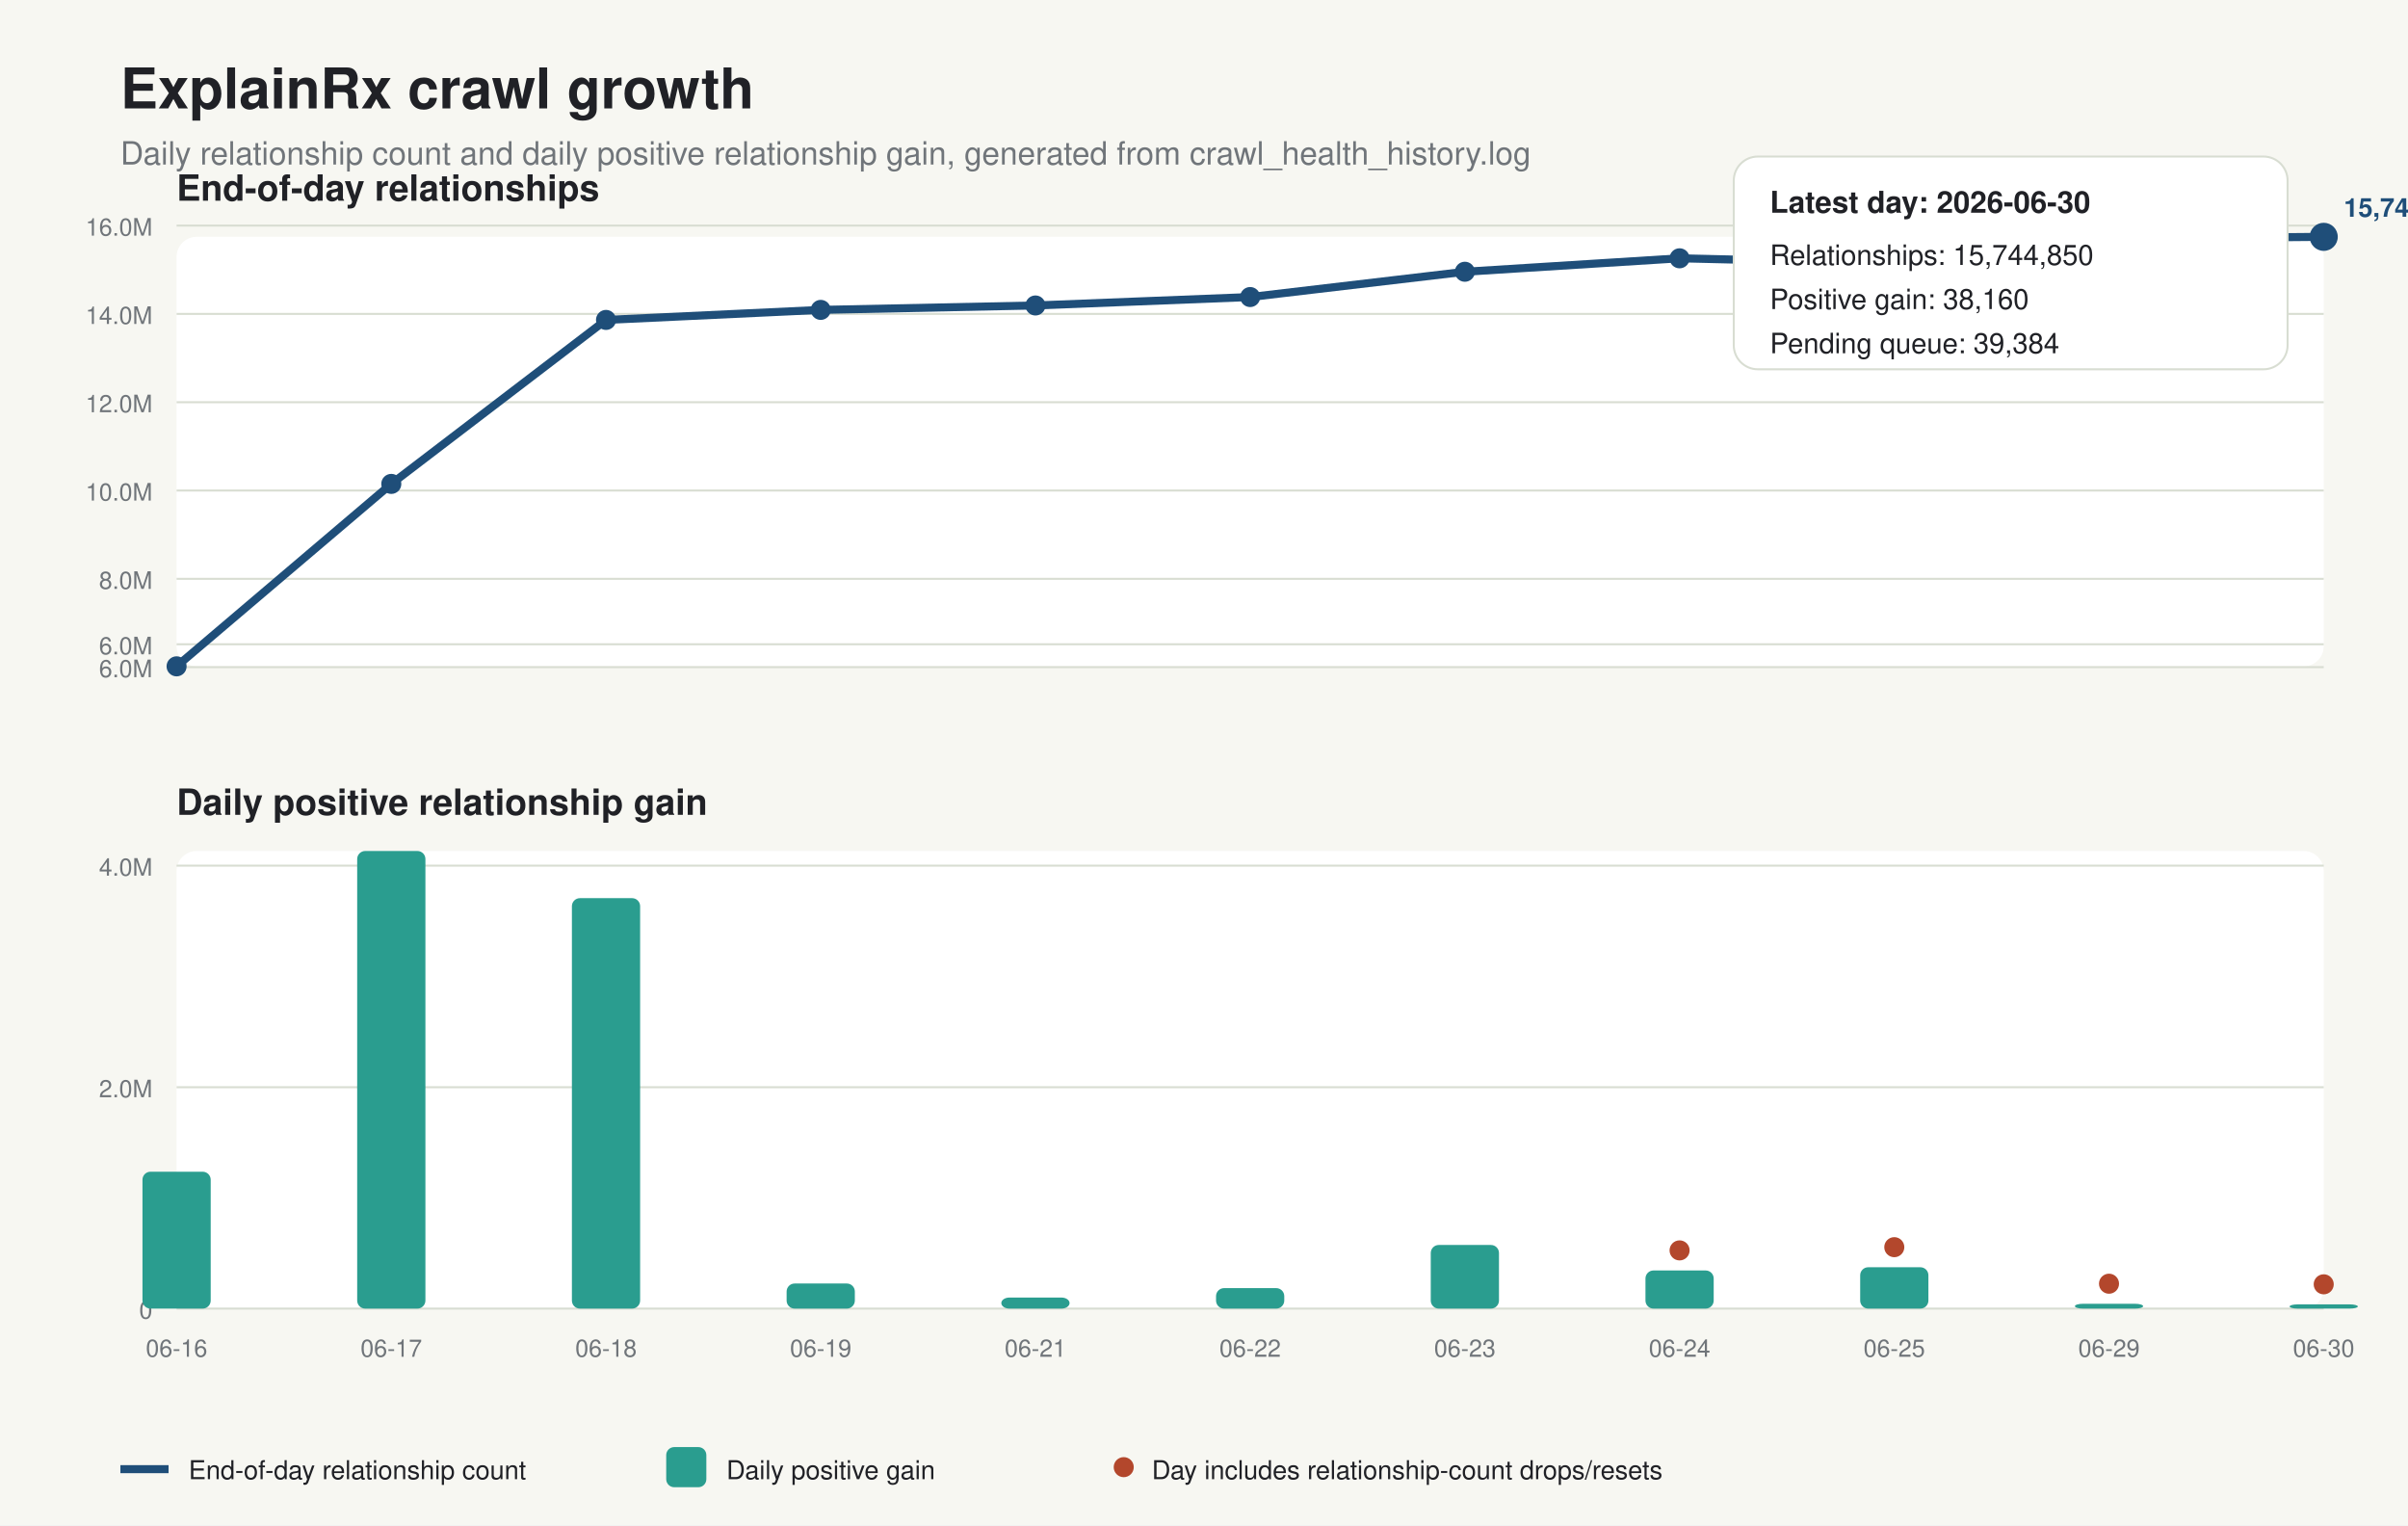
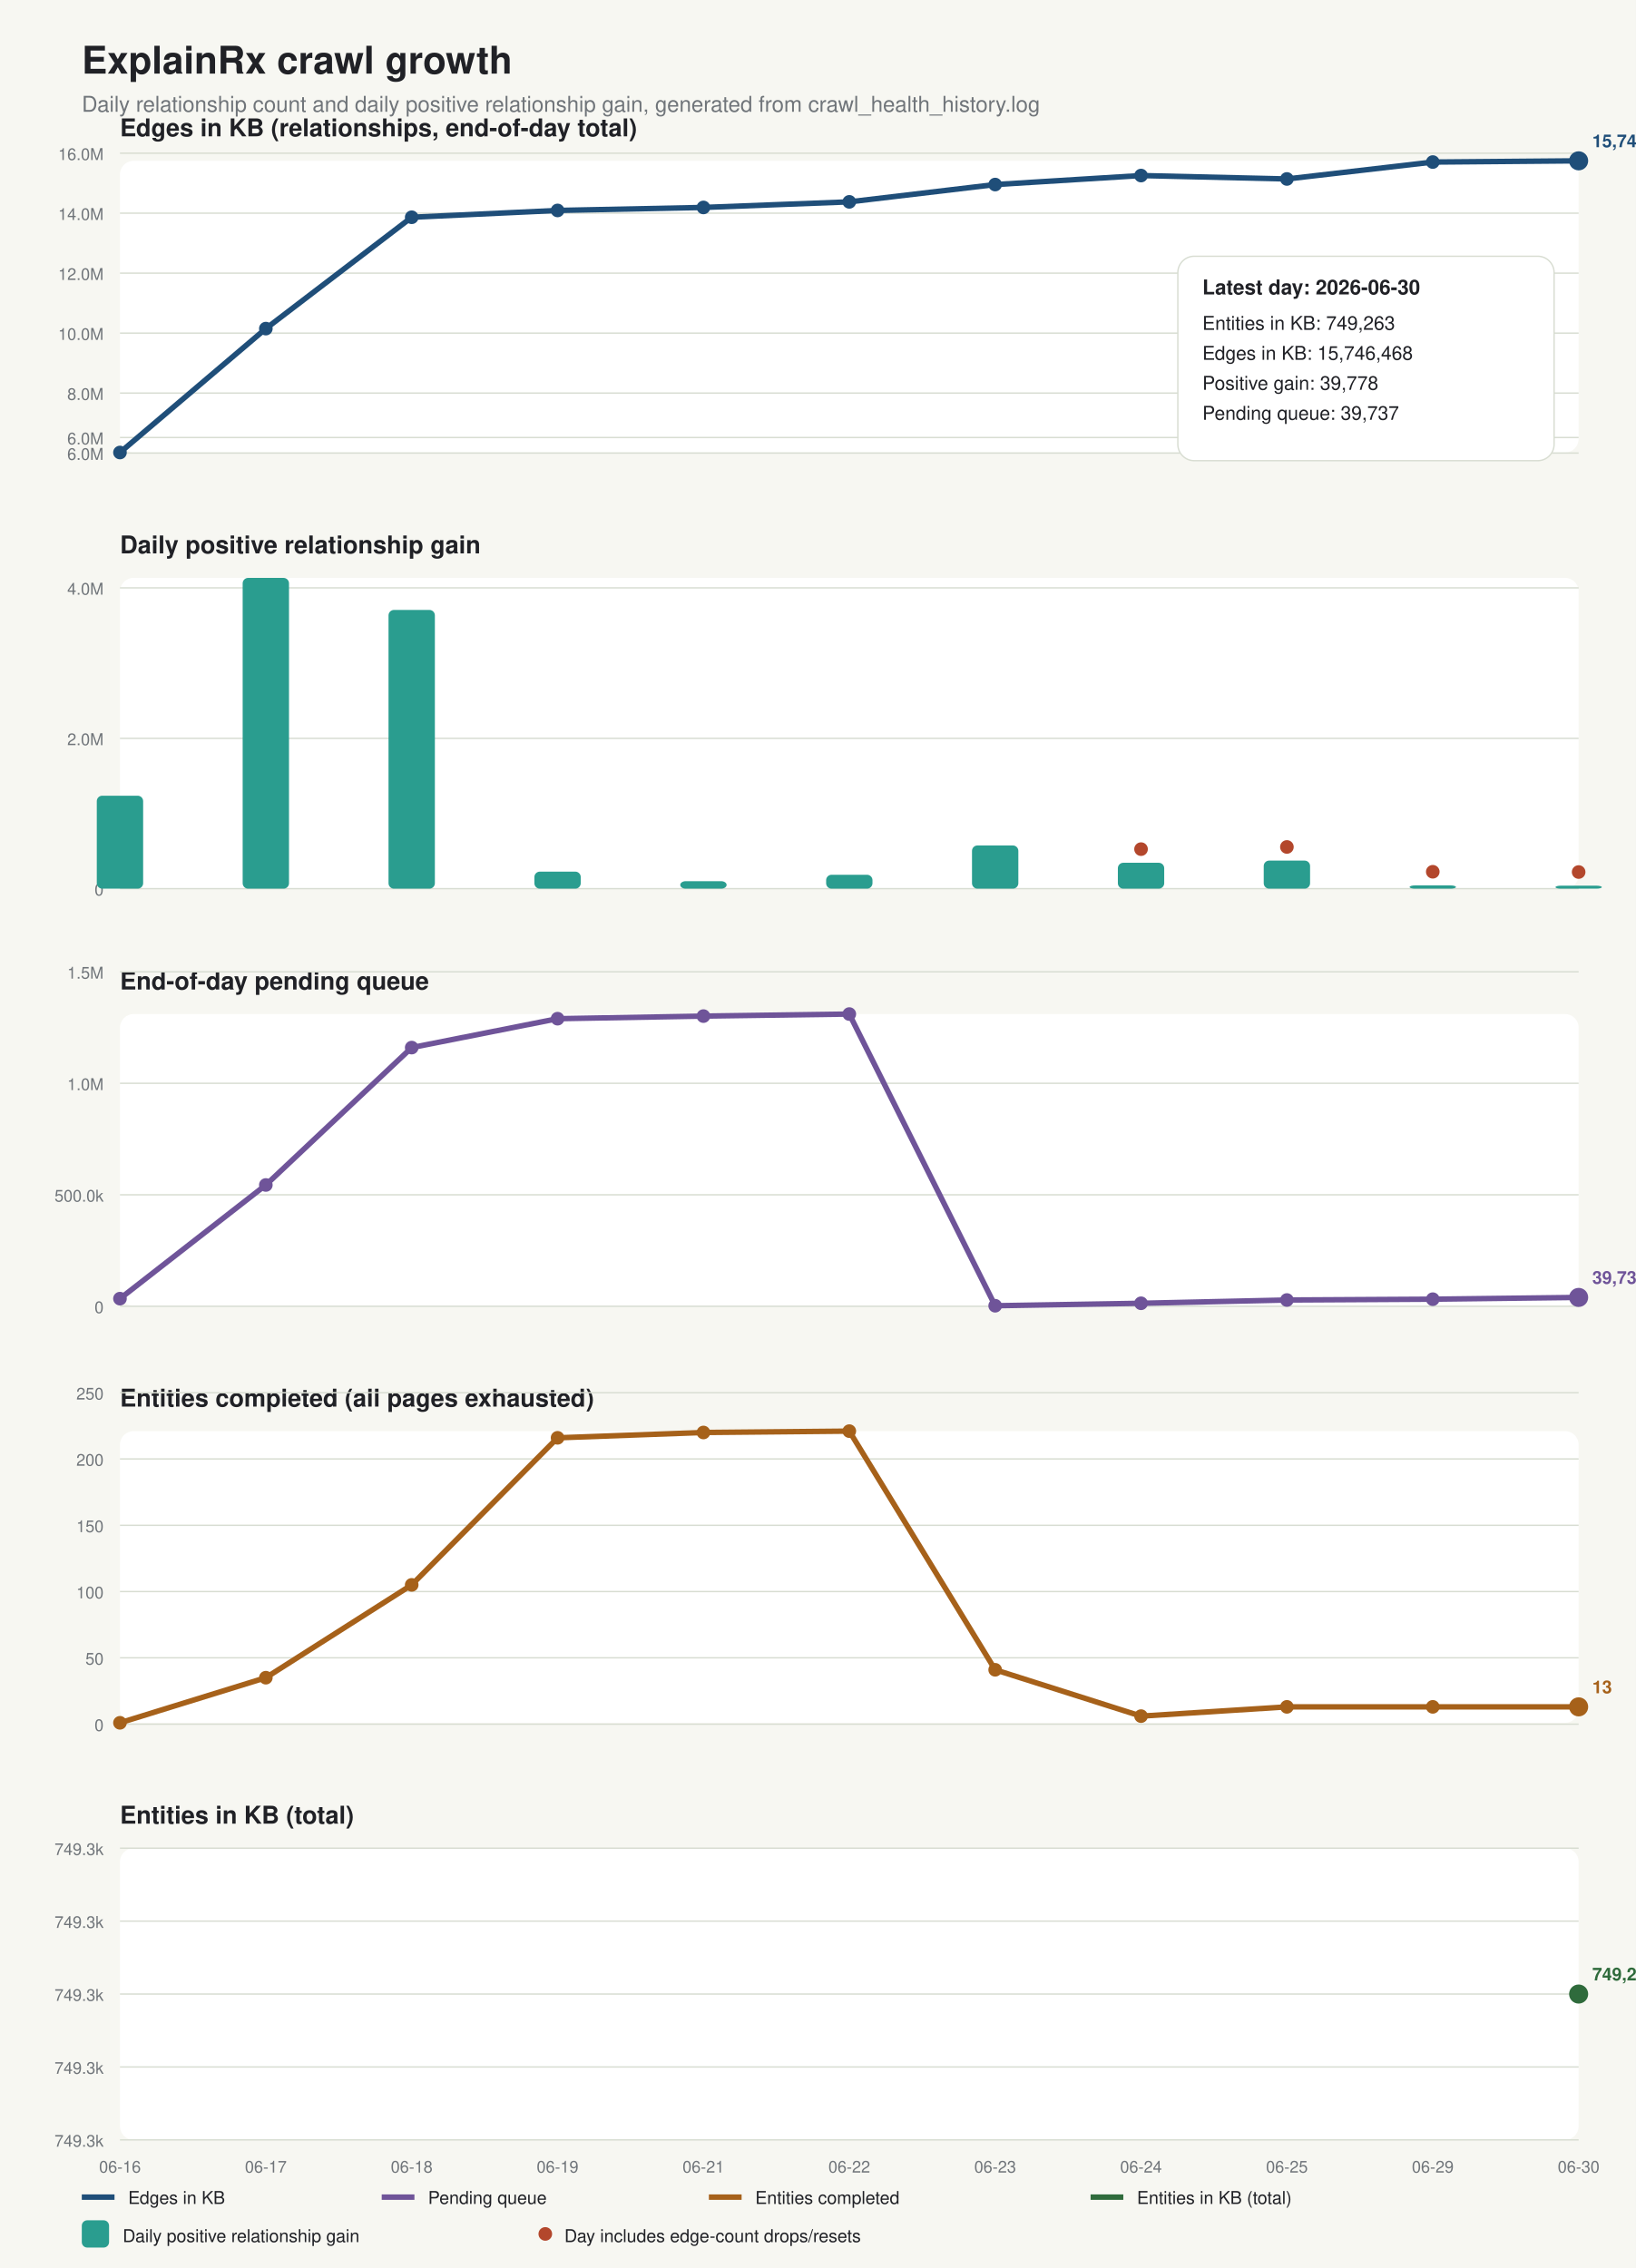
- <svg xmlns="http://www.w3.org/2000/svg" width="1200" height="760" viewBox="0 0 1200 760">
+ <svg xmlns="http://www.w3.org/2000/svg" width="1200" height="1664" viewBox="0 0 1200 1664">
  <rect width="100%" height="100%" fill="#f7f7f2" />
  <text x="60" y="54" font-family="Helvetica, Arial, sans-serif" font-size="28" font-weight="700" fill="#202126">ExplainRx crawl growth</text>
  <text x="60" y="82" font-family="Helvetica, Arial, sans-serif" font-size="16" fill="#70757a">Daily relationship count and daily positive relationship gain, generated from crawl_health_history.log</text>
  <rect x="88" y="118" width="1070" height="214" fill="#ffffff" rx="10" />
  <rect x="88" y="424" width="1070" height="228" fill="#ffffff" rx="10" />
-   <text x="88" y="100" font-family="Helvetica, Arial, sans-serif" font-size="18" font-weight="700" fill="#202126">End-of-day relationships</text>
+   <rect x="88" y="744" width="1070" height="214" fill="#ffffff" rx="10" />
+   <rect x="88" y="1050" width="1070" height="214" fill="#ffffff" rx="10" />
+   <rect x="88" y="1356" width="1070" height="214" fill="#ffffff" rx="10" />
+   <text x="88" y="100" font-family="Helvetica, Arial, sans-serif" font-size="18" font-weight="700" fill="#202126">Edges in KB (relationships, end-of-day total)</text>
  <text x="88" y="406" font-family="Helvetica, Arial, sans-serif" font-size="18" font-weight="700" fill="#202126">Daily positive relationship gain</text>
+   <text x="88" y="726" font-family="Helvetica, Arial, sans-serif" font-size="18" font-weight="700" fill="#202126">End-of-day pending queue</text>
+   <text x="88" y="1032" font-family="Helvetica, Arial, sans-serif" font-size="18" font-weight="700" fill="#202126">Entities completed (all pages exhausted)</text>
+   <text x="88" y="1338" font-family="Helvetica, Arial, sans-serif" font-size="18" font-weight="700" fill="#202126">Entities in KB (total)</text>
  <line x1="88" y1="332.4" x2="1158" y2="332.4" stroke="#d8ddd2" stroke-width="1" />
  <text x="76" y="337.4" text-anchor="end" font-family="Helvetica, Arial, sans-serif" font-size="12" fill="#70757a">6.0M</text>
  <line x1="88" y1="288.4" x2="1158" y2="288.4" stroke="#d8ddd2" stroke-width="1" />
  <text x="76" y="293.4" text-anchor="end" font-family="Helvetica, Arial, sans-serif" font-size="12" fill="#70757a">8.0M</text>
  <line x1="88" y1="244.4" x2="1158" y2="244.4" stroke="#d8ddd2" stroke-width="1" />
  <text x="76" y="249.4" text-anchor="end" font-family="Helvetica, Arial, sans-serif" font-size="12" fill="#70757a">10.0M</text>
  <line x1="88" y1="200.4" x2="1158" y2="200.4" stroke="#d8ddd2" stroke-width="1" />
  <text x="76" y="205.4" text-anchor="end" font-family="Helvetica, Arial, sans-serif" font-size="12" fill="#70757a">12.0M</text>
  <line x1="88" y1="156.4" x2="1158" y2="156.4" stroke="#d8ddd2" stroke-width="1" />
  <text x="76" y="161.4" text-anchor="end" font-family="Helvetica, Arial, sans-serif" font-size="12" fill="#70757a">14.0M</text>
  <line x1="88" y1="112.4" x2="1158" y2="112.4" stroke="#d8ddd2" stroke-width="1" />
  <text x="76" y="117.4" text-anchor="end" font-family="Helvetica, Arial, sans-serif" font-size="12" fill="#70757a">16.0M</text>
  <line x1="88" y1="652.0" x2="1158" y2="652.0" stroke="#d8ddd2" stroke-width="1" />
  <text x="76" y="657.0" text-anchor="end" font-family="Helvetica, Arial, sans-serif" font-size="12" fill="#70757a">0</text>
  <line x1="88" y1="541.7" x2="1158" y2="541.7" stroke="#d8ddd2" stroke-width="1" />
  <text x="76" y="546.7" text-anchor="end" font-family="Helvetica, Arial, sans-serif" font-size="12" fill="#70757a">2.0M</text>
  <line x1="88" y1="431.3" x2="1158" y2="431.3" stroke="#d8ddd2" stroke-width="1" />
  <text x="76" y="436.3" text-anchor="end" font-family="Helvetica, Arial, sans-serif" font-size="12" fill="#70757a">4.0M</text>
  <line x1="88" y1="321.0" x2="1158" y2="321.0" stroke="#d8ddd2" stroke-width="1" />
  <text x="76" y="326.0" text-anchor="end" font-family="Helvetica, Arial, sans-serif" font-size="12" fill="#70757a">6.0M</text>
-   <path d="M 88.0 332.0 L 195.0 241.1 L 302.0 159.4 L 409.0 154.4 L 516.0 152.2 L 623.0 148.0 L 730.0 135.4 L 837.0 128.7 L 944.0 131.2 L 1051.0 118.9 L 1158.0 118.0" fill="none" stroke="#1f4e79" stroke-width="4" stroke-linecap="round" stroke-linejoin="round" />
+   <line x1="88" y1="958.4" x2="1158" y2="958.4" stroke="#d8ddd2" stroke-width="1" />
+   <text x="76" y="963.4" text-anchor="end" font-family="Helvetica, Arial, sans-serif" font-size="12" fill="#70757a">0</text>
+   <line x1="88" y1="876.6" x2="1158" y2="876.6" stroke="#d8ddd2" stroke-width="1" />
+   <text x="76" y="881.6" text-anchor="end" font-family="Helvetica, Arial, sans-serif" font-size="12" fill="#70757a">500.0k</text>
+   <line x1="88" y1="794.8" x2="1158" y2="794.8" stroke="#d8ddd2" stroke-width="1" />
+   <text x="76" y="799.8" text-anchor="end" font-family="Helvetica, Arial, sans-serif" font-size="12" fill="#70757a">1.0M</text>
+   <line x1="88" y1="713.0" x2="1158" y2="713.0" stroke="#d8ddd2" stroke-width="1" />
+   <text x="76" y="718.0" text-anchor="end" font-family="Helvetica, Arial, sans-serif" font-size="12" fill="#70757a">1.5M</text>
+   <line x1="88" y1="1265.0" x2="1158" y2="1265.0" stroke="#d8ddd2" stroke-width="1" />
+   <text x="76" y="1270.0" text-anchor="end" font-family="Helvetica, Arial, sans-serif" font-size="12" fill="#70757a">0</text>
+   <line x1="88" y1="1216.3" x2="1158" y2="1216.3" stroke="#d8ddd2" stroke-width="1" />
+   <text x="76" y="1221.3" text-anchor="end" font-family="Helvetica, Arial, sans-serif" font-size="12" fill="#70757a">50</text>
+   <line x1="88" y1="1167.7" x2="1158" y2="1167.7" stroke="#d8ddd2" stroke-width="1" />
+   <text x="76" y="1172.7" text-anchor="end" font-family="Helvetica, Arial, sans-serif" font-size="12" fill="#70757a">100</text>
+   <line x1="88" y1="1119.1" x2="1158" y2="1119.1" stroke="#d8ddd2" stroke-width="1" />
+   <text x="76" y="1124.1" text-anchor="end" font-family="Helvetica, Arial, sans-serif" font-size="12" fill="#70757a">150</text>
+   <line x1="88" y1="1070.4" x2="1158" y2="1070.4" stroke="#d8ddd2" stroke-width="1" />
+   <text x="76" y="1075.4" text-anchor="end" font-family="Helvetica, Arial, sans-serif" font-size="12" fill="#70757a">200</text>
+   <line x1="88" y1="1021.8" x2="1158" y2="1021.8" stroke="#d8ddd2" stroke-width="1" />
+   <text x="76" y="1026.8" text-anchor="end" font-family="Helvetica, Arial, sans-serif" font-size="12" fill="#70757a">250</text>
+   <line x1="88" y1="1570.0" x2="1158" y2="1570.0" stroke="#d8ddd2" stroke-width="1" />
+   <text x="76" y="1575.0" text-anchor="end" font-family="Helvetica, Arial, sans-serif" font-size="12" fill="#70757a">749.3k</text>
+   <line x1="88" y1="1516.5" x2="1158" y2="1516.5" stroke="#d8ddd2" stroke-width="1" />
+   <text x="76" y="1521.5" text-anchor="end" font-family="Helvetica, Arial, sans-serif" font-size="12" fill="#70757a">749.3k</text>
+   <line x1="88" y1="1463.0" x2="1158" y2="1463.0" stroke="#d8ddd2" stroke-width="1" />
+   <text x="76" y="1468.0" text-anchor="end" font-family="Helvetica, Arial, sans-serif" font-size="12" fill="#70757a">749.3k</text>
+   <line x1="88" y1="1409.5" x2="1158" y2="1409.5" stroke="#d8ddd2" stroke-width="1" />
+   <text x="76" y="1414.5" text-anchor="end" font-family="Helvetica, Arial, sans-serif" font-size="12" fill="#70757a">749.3k</text>
+   <line x1="88" y1="1356.0" x2="1158" y2="1356.0" stroke="#d8ddd2" stroke-width="1" />
+   <text x="76" y="1361.0" text-anchor="end" font-family="Helvetica, Arial, sans-serif" font-size="12" fill="#70757a">749.3k</text>
+   <path d="M 88.0 332.0 L 195.0 241.1 L 302.0 159.4 L 409.0 154.4 L 516.0 152.2 L 623.0 148.1 L 730.0 135.4 L 837.0 128.8 L 944.0 131.3 L 1051.0 118.9 L 1158.0 118.0" fill="none" stroke="#1f4e79" stroke-width="4" stroke-linecap="round" stroke-linejoin="round" />
  <circle cx="88.0" cy="332.0" r="5" fill="#1f4e79" />
  <circle cx="195.0" cy="241.1" r="5" fill="#1f4e79" />
  <circle cx="302.0" cy="159.4" r="5" fill="#1f4e79" />
  <circle cx="409.0" cy="154.4" r="5" fill="#1f4e79" />
  <circle cx="516.0" cy="152.2" r="5" fill="#1f4e79" />
-   <circle cx="623.0" cy="148.0" r="5" fill="#1f4e79" />
+   <circle cx="623.0" cy="148.1" r="5" fill="#1f4e79" />
  <circle cx="730.0" cy="135.4" r="5" fill="#1f4e79" />
-   <circle cx="837.0" cy="128.7" r="5" fill="#1f4e79" />
-   <circle cx="944.0" cy="131.2" r="5" fill="#1f4e79" />
+   <circle cx="837.0" cy="128.8" r="5" fill="#1f4e79" />
+   <circle cx="944.0" cy="131.3" r="5" fill="#1f4e79" />
  <circle cx="1051.0" cy="118.9" r="5" fill="#1f4e79" />
  <circle cx="1158.0" cy="118.0" r="7" fill="#1f4e79" />
-   <text x="1168.0" y="108.0" font-family="Helvetica, Arial, sans-serif" font-size="13" font-weight="700" fill="#1f4e79">15,744,850</text>
+   <text x="1168.0" y="108.0" font-family="Helvetica, Arial, sans-serif" font-size="13" font-weight="700" fill="#1f4e79">15,746,468</text>
  <rect x="71.0" y="583.8" width="34" height="68.2" rx="4" fill="#2a9d8f" />
  <rect x="178.0" y="424.0" width="34" height="228.0" rx="4" fill="#2a9d8f" />
  <rect x="285.0" y="447.5" width="34" height="204.5" rx="4" fill="#2a9d8f" />
  <rect x="392.0" y="639.5" width="34" height="12.5" rx="4" fill="#2a9d8f" />
  <rect x="499.0" y="646.5" width="34" height="5.5" rx="4" fill="#2a9d8f" />
  <rect x="606.0" y="641.8" width="34" height="10.2" rx="4" fill="#2a9d8f" />
  <rect x="713.0" y="620.3" width="34" height="31.7" rx="4" fill="#2a9d8f" />
  <rect x="820.0" y="633.0" width="34" height="19.0" rx="4" fill="#2a9d8f" />
  <circle cx="837.0" cy="623.0" r="5" fill="#b3472c" />
  <rect x="927.0" y="631.4" width="34" height="20.6" rx="4" fill="#2a9d8f" />
  <circle cx="944.0" cy="621.4" r="5" fill="#b3472c" />
  <rect x="1034.0" y="649.6" width="34" height="2.4" rx="4" fill="#2a9d8f" />
  <circle cx="1051.0" cy="639.6" r="5" fill="#b3472c" />
-   <rect x="1141.0" y="649.9" width="34" height="2.1" rx="4" fill="#2a9d8f" />
-   <circle cx="1158.0" cy="639.9" r="5" fill="#b3472c" />
-   <text x="88.0" y="676" text-anchor="middle" font-family="Helvetica, Arial, sans-serif" font-size="12" fill="#70757a">06-16</text>
-   <text x="195.0" y="676" text-anchor="middle" font-family="Helvetica, Arial, sans-serif" font-size="12" fill="#70757a">06-17</text>
-   <text x="302.0" y="676" text-anchor="middle" font-family="Helvetica, Arial, sans-serif" font-size="12" fill="#70757a">06-18</text>
-   <text x="409.0" y="676" text-anchor="middle" font-family="Helvetica, Arial, sans-serif" font-size="12" fill="#70757a">06-19</text>
-   <text x="516.0" y="676" text-anchor="middle" font-family="Helvetica, Arial, sans-serif" font-size="12" fill="#70757a">06-21</text>
-   <text x="623.0" y="676" text-anchor="middle" font-family="Helvetica, Arial, sans-serif" font-size="12" fill="#70757a">06-22</text>
-   <text x="730.0" y="676" text-anchor="middle" font-family="Helvetica, Arial, sans-serif" font-size="12" fill="#70757a">06-23</text>
-   <text x="837.0" y="676" text-anchor="middle" font-family="Helvetica, Arial, sans-serif" font-size="12" fill="#70757a">06-24</text>
-   <text x="944.0" y="676" text-anchor="middle" font-family="Helvetica, Arial, sans-serif" font-size="12" fill="#70757a">06-25</text>
-   <text x="1051.0" y="676" text-anchor="middle" font-family="Helvetica, Arial, sans-serif" font-size="12" fill="#70757a">06-29</text>
-   <text x="1158.0" y="676" text-anchor="middle" font-family="Helvetica, Arial, sans-serif" font-size="12" fill="#70757a">06-30</text>
-   <rect x="864" y="78" width="276" height="106" rx="12" fill="#ffffff" stroke="#d8ddd2" />
-   <text x="882" y="106" font-family="Helvetica, Arial, sans-serif" font-size="15" font-weight="700" fill="#202126">Latest day: 2026-06-30</text>
-   <text x="882" y="132" font-family="Helvetica, Arial, sans-serif" font-size="14" fill="#202126">Relationships: 15,744,850</text>
-   <text x="882" y="154" font-family="Helvetica, Arial, sans-serif" font-size="14" fill="#202126">Positive gain: 38,160</text>
-   <text x="882" y="176" font-family="Helvetica, Arial, sans-serif" font-size="14" fill="#202126">Pending queue: 39,384</text>
-   <line x1="60" y1="732" x2="84" y2="732" stroke="#1f4e79" stroke-width="4" />
-   <text x="94" y="737" font-family="Helvetica, Arial, sans-serif" font-size="13" fill="#202126">End-of-day relationship count</text>
-   <rect x="332" y="721" width="20" height="20" rx="4" fill="#2a9d8f" />
-   <text x="362" y="737" font-family="Helvetica, Arial, sans-serif" font-size="13" fill="#202126">Daily positive gain</text>
-   <circle cx="560" cy="731" r="5" fill="#b3472c" />
-   <text x="574" y="737" font-family="Helvetica, Arial, sans-serif" font-size="13" fill="#202126">Day includes relationship-count drops/resets</text>
+   <rect x="1141.0" y="649.8" width="34" height="2.2" rx="4" fill="#2a9d8f" />
+   <circle cx="1158.0" cy="639.8" r="5" fill="#b3472c" />
+   <path d="M 88.0 952.8 L 195.0 869.4 L 302.0 768.6 L 409.0 747.4 L 516.0 745.5 L 623.0 744.0 L 730.0 958.0 L 837.0 956.2 L 944.0 953.8 L 1051.0 953.2 L 1158.0 951.9" fill="none" stroke="#6f5499" stroke-width="4" stroke-linecap="round" stroke-linejoin="round" />
+   <circle cx="88.0" cy="952.8" r="5" fill="#6f5499" />
+   <circle cx="195.0" cy="869.4" r="5" fill="#6f5499" />
+   <circle cx="302.0" cy="768.6" r="5" fill="#6f5499" />
+   <circle cx="409.0" cy="747.4" r="5" fill="#6f5499" />
+   <circle cx="516.0" cy="745.5" r="5" fill="#6f5499" />
+   <circle cx="623.0" cy="744.0" r="5" fill="#6f5499" />
+   <circle cx="730.0" cy="958.0" r="5" fill="#6f5499" />
+   <circle cx="837.0" cy="956.2" r="5" fill="#6f5499" />
+   <circle cx="944.0" cy="953.8" r="5" fill="#6f5499" />
+   <circle cx="1051.0" cy="953.2" r="5" fill="#6f5499" />
+   <circle cx="1158.0" cy="951.9" r="7" fill="#6f5499" />
+   <text x="1168.0" y="941.9" font-family="Helvetica, Arial, sans-serif" font-size="13" font-weight="700" fill="#6f5499">39,737</text>
+   <path d="M 88.0 1264.0 L 195.0 1230.9 L 302.0 1162.8 L 409.0 1054.9 L 516.0 1051.0 L 623.0 1050.0 L 730.0 1225.1 L 837.0 1259.1 L 944.0 1252.3 L 1051.0 1252.3 L 1158.0 1252.3" fill="none" stroke="#a6611a" stroke-width="4" stroke-linecap="round" stroke-linejoin="round" />
+   <circle cx="88.0" cy="1264.0" r="5" fill="#a6611a" />
+   <circle cx="195.0" cy="1230.9" r="5" fill="#a6611a" />
+   <circle cx="302.0" cy="1162.8" r="5" fill="#a6611a" />
+   <circle cx="409.0" cy="1054.9" r="5" fill="#a6611a" />
+   <circle cx="516.0" cy="1051.0" r="5" fill="#a6611a" />
+   <circle cx="623.0" cy="1050.0" r="5" fill="#a6611a" />
+   <circle cx="730.0" cy="1225.1" r="5" fill="#a6611a" />
+   <circle cx="837.0" cy="1259.1" r="5" fill="#a6611a" />
+   <circle cx="944.0" cy="1252.3" r="5" fill="#a6611a" />
+   <circle cx="1051.0" cy="1252.3" r="5" fill="#a6611a" />
+   <circle cx="1158.0" cy="1252.3" r="7" fill="#a6611a" />
+   <text x="1168.0" y="1242.3" font-family="Helvetica, Arial, sans-serif" font-size="13" font-weight="700" fill="#a6611a">13</text>
+   <circle cx="1158.0" cy="1463.0" r="7" fill="#2f6b3c" />
+   <text x="1168.0" y="1453.0" font-family="Helvetica, Arial, sans-serif" font-size="13" font-weight="700" fill="#2f6b3c">749,263</text>
+   <text x="88.0" y="1594" text-anchor="middle" font-family="Helvetica, Arial, sans-serif" font-size="12" fill="#70757a">06-16</text>
+   <text x="195.0" y="1594" text-anchor="middle" font-family="Helvetica, Arial, sans-serif" font-size="12" fill="#70757a">06-17</text>
+   <text x="302.0" y="1594" text-anchor="middle" font-family="Helvetica, Arial, sans-serif" font-size="12" fill="#70757a">06-18</text>
+   <text x="409.0" y="1594" text-anchor="middle" font-family="Helvetica, Arial, sans-serif" font-size="12" fill="#70757a">06-19</text>
+   <text x="516.0" y="1594" text-anchor="middle" font-family="Helvetica, Arial, sans-serif" font-size="12" fill="#70757a">06-21</text>
+   <text x="623.0" y="1594" text-anchor="middle" font-family="Helvetica, Arial, sans-serif" font-size="12" fill="#70757a">06-22</text>
+   <text x="730.0" y="1594" text-anchor="middle" font-family="Helvetica, Arial, sans-serif" font-size="12" fill="#70757a">06-23</text>
+   <text x="837.0" y="1594" text-anchor="middle" font-family="Helvetica, Arial, sans-serif" font-size="12" fill="#70757a">06-24</text>
+   <text x="944.0" y="1594" text-anchor="middle" font-family="Helvetica, Arial, sans-serif" font-size="12" fill="#70757a">06-25</text>
+   <text x="1051.0" y="1594" text-anchor="middle" font-family="Helvetica, Arial, sans-serif" font-size="12" fill="#70757a">06-29</text>
+   <text x="1158.0" y="1594" text-anchor="middle" font-family="Helvetica, Arial, sans-serif" font-size="12" fill="#70757a">06-30</text>
+   <rect x="864" y="188" width="276" height="150" rx="12" fill="#ffffff" stroke="#d8ddd2" />
+   <text x="882" y="216" font-family="Helvetica, Arial, sans-serif" font-size="15" font-weight="700" fill="#202126">Latest day: 2026-06-30</text>
+   <text x="882" y="242" font-family="Helvetica, Arial, sans-serif" font-size="14" fill="#202126">Entities in KB: 749,263</text>
+   <text x="882" y="264" font-family="Helvetica, Arial, sans-serif" font-size="14" fill="#202126">Edges in KB: 15,746,468</text>
+   <text x="882" y="286" font-family="Helvetica, Arial, sans-serif" font-size="14" fill="#202126">Positive gain: 39,778</text>
+   <text x="882" y="308" font-family="Helvetica, Arial, sans-serif" font-size="14" fill="#202126">Pending queue: 39,737</text>
+   <line x1="60" y1="1612" x2="84" y2="1612" stroke="#1f4e79" stroke-width="4" />
+   <text x="94" y="1617" font-family="Helvetica, Arial, sans-serif" font-size="13" fill="#202126">Edges in KB</text>
+   <line x1="280" y1="1612" x2="304" y2="1612" stroke="#6f5499" stroke-width="4" />
+   <text x="314" y="1617" font-family="Helvetica, Arial, sans-serif" font-size="13" fill="#202126">Pending queue</text>
+   <line x1="520" y1="1612" x2="544" y2="1612" stroke="#a6611a" stroke-width="4" />
+   <text x="554" y="1617" font-family="Helvetica, Arial, sans-serif" font-size="13" fill="#202126">Entities completed</text>
+   <line x1="800" y1="1612" x2="824" y2="1612" stroke="#2f6b3c" stroke-width="4" />
+   <text x="834" y="1617" font-family="Helvetica, Arial, sans-serif" font-size="13" fill="#202126">Entities in KB (total)</text>
+   <rect x="60" y="1629" width="20" height="20" rx="4" fill="#2a9d8f" />
+   <text x="90" y="1645" font-family="Helvetica, Arial, sans-serif" font-size="13" fill="#202126">Daily positive relationship gain</text>
+   <circle cx="400" cy="1639" r="5" fill="#b3472c" />
+   <text x="414" y="1645" font-family="Helvetica, Arial, sans-serif" font-size="13" fill="#202126">Day includes edge-count drops/resets</text>
</svg>
